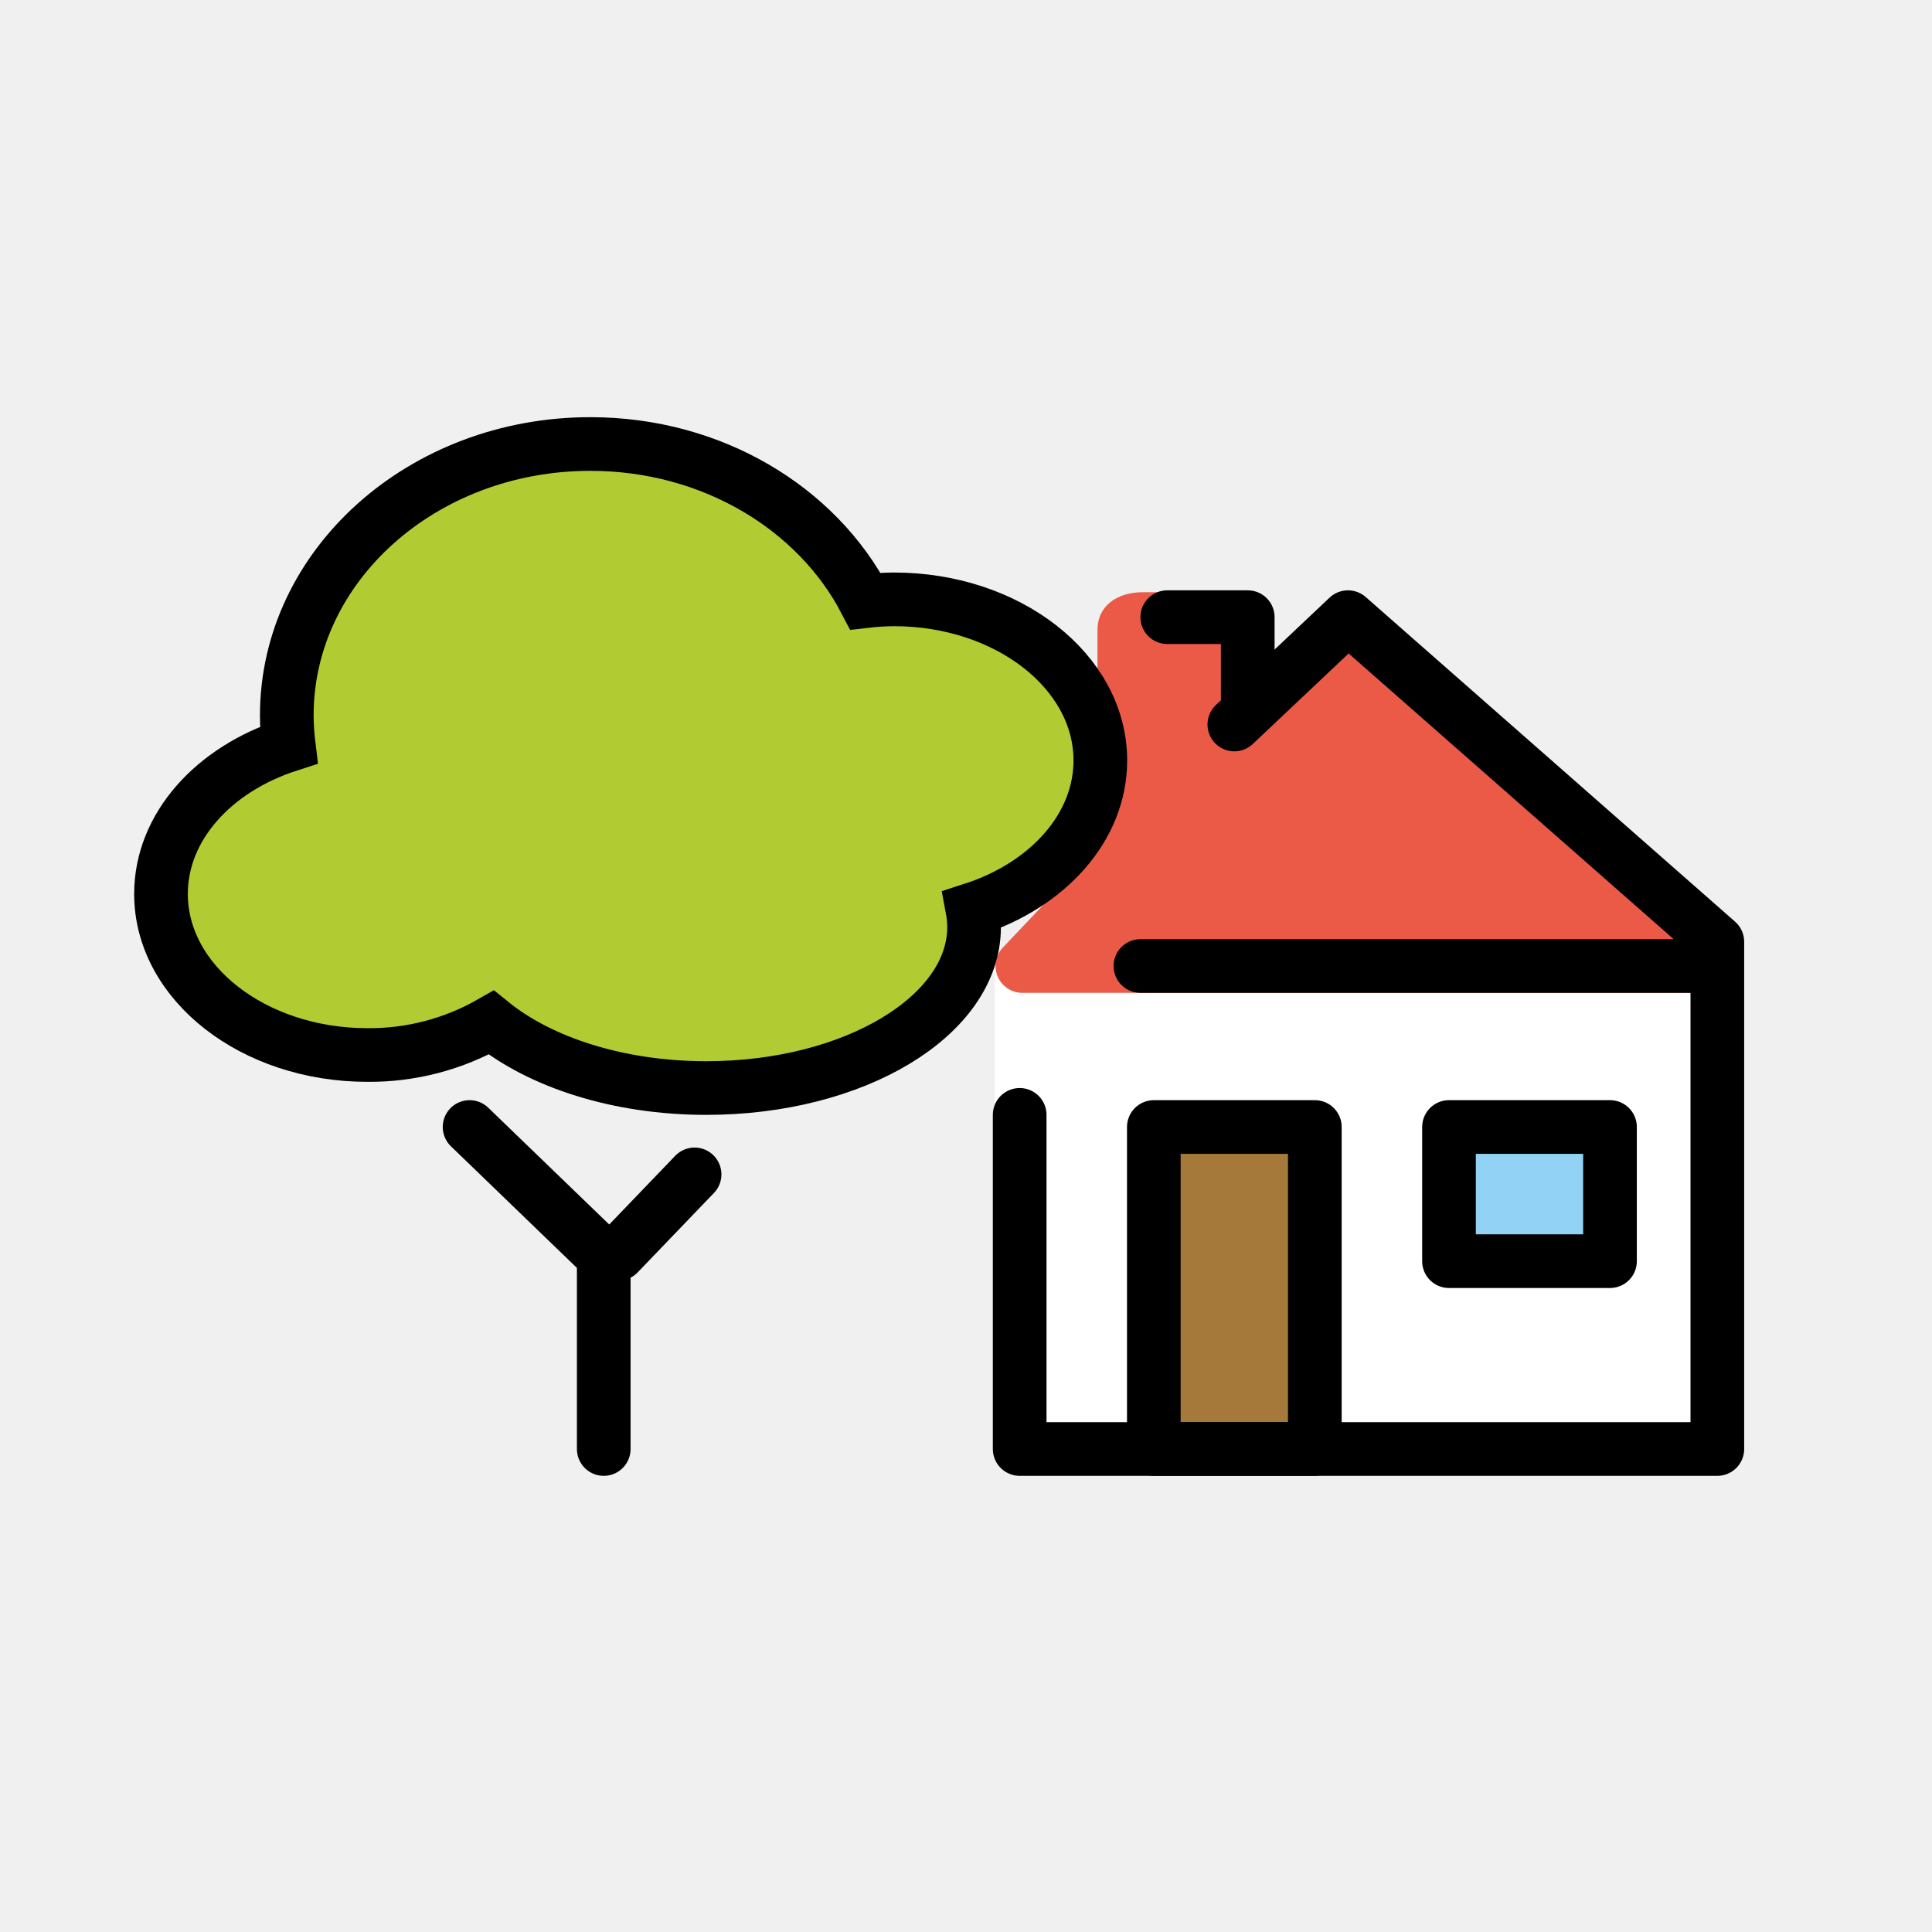
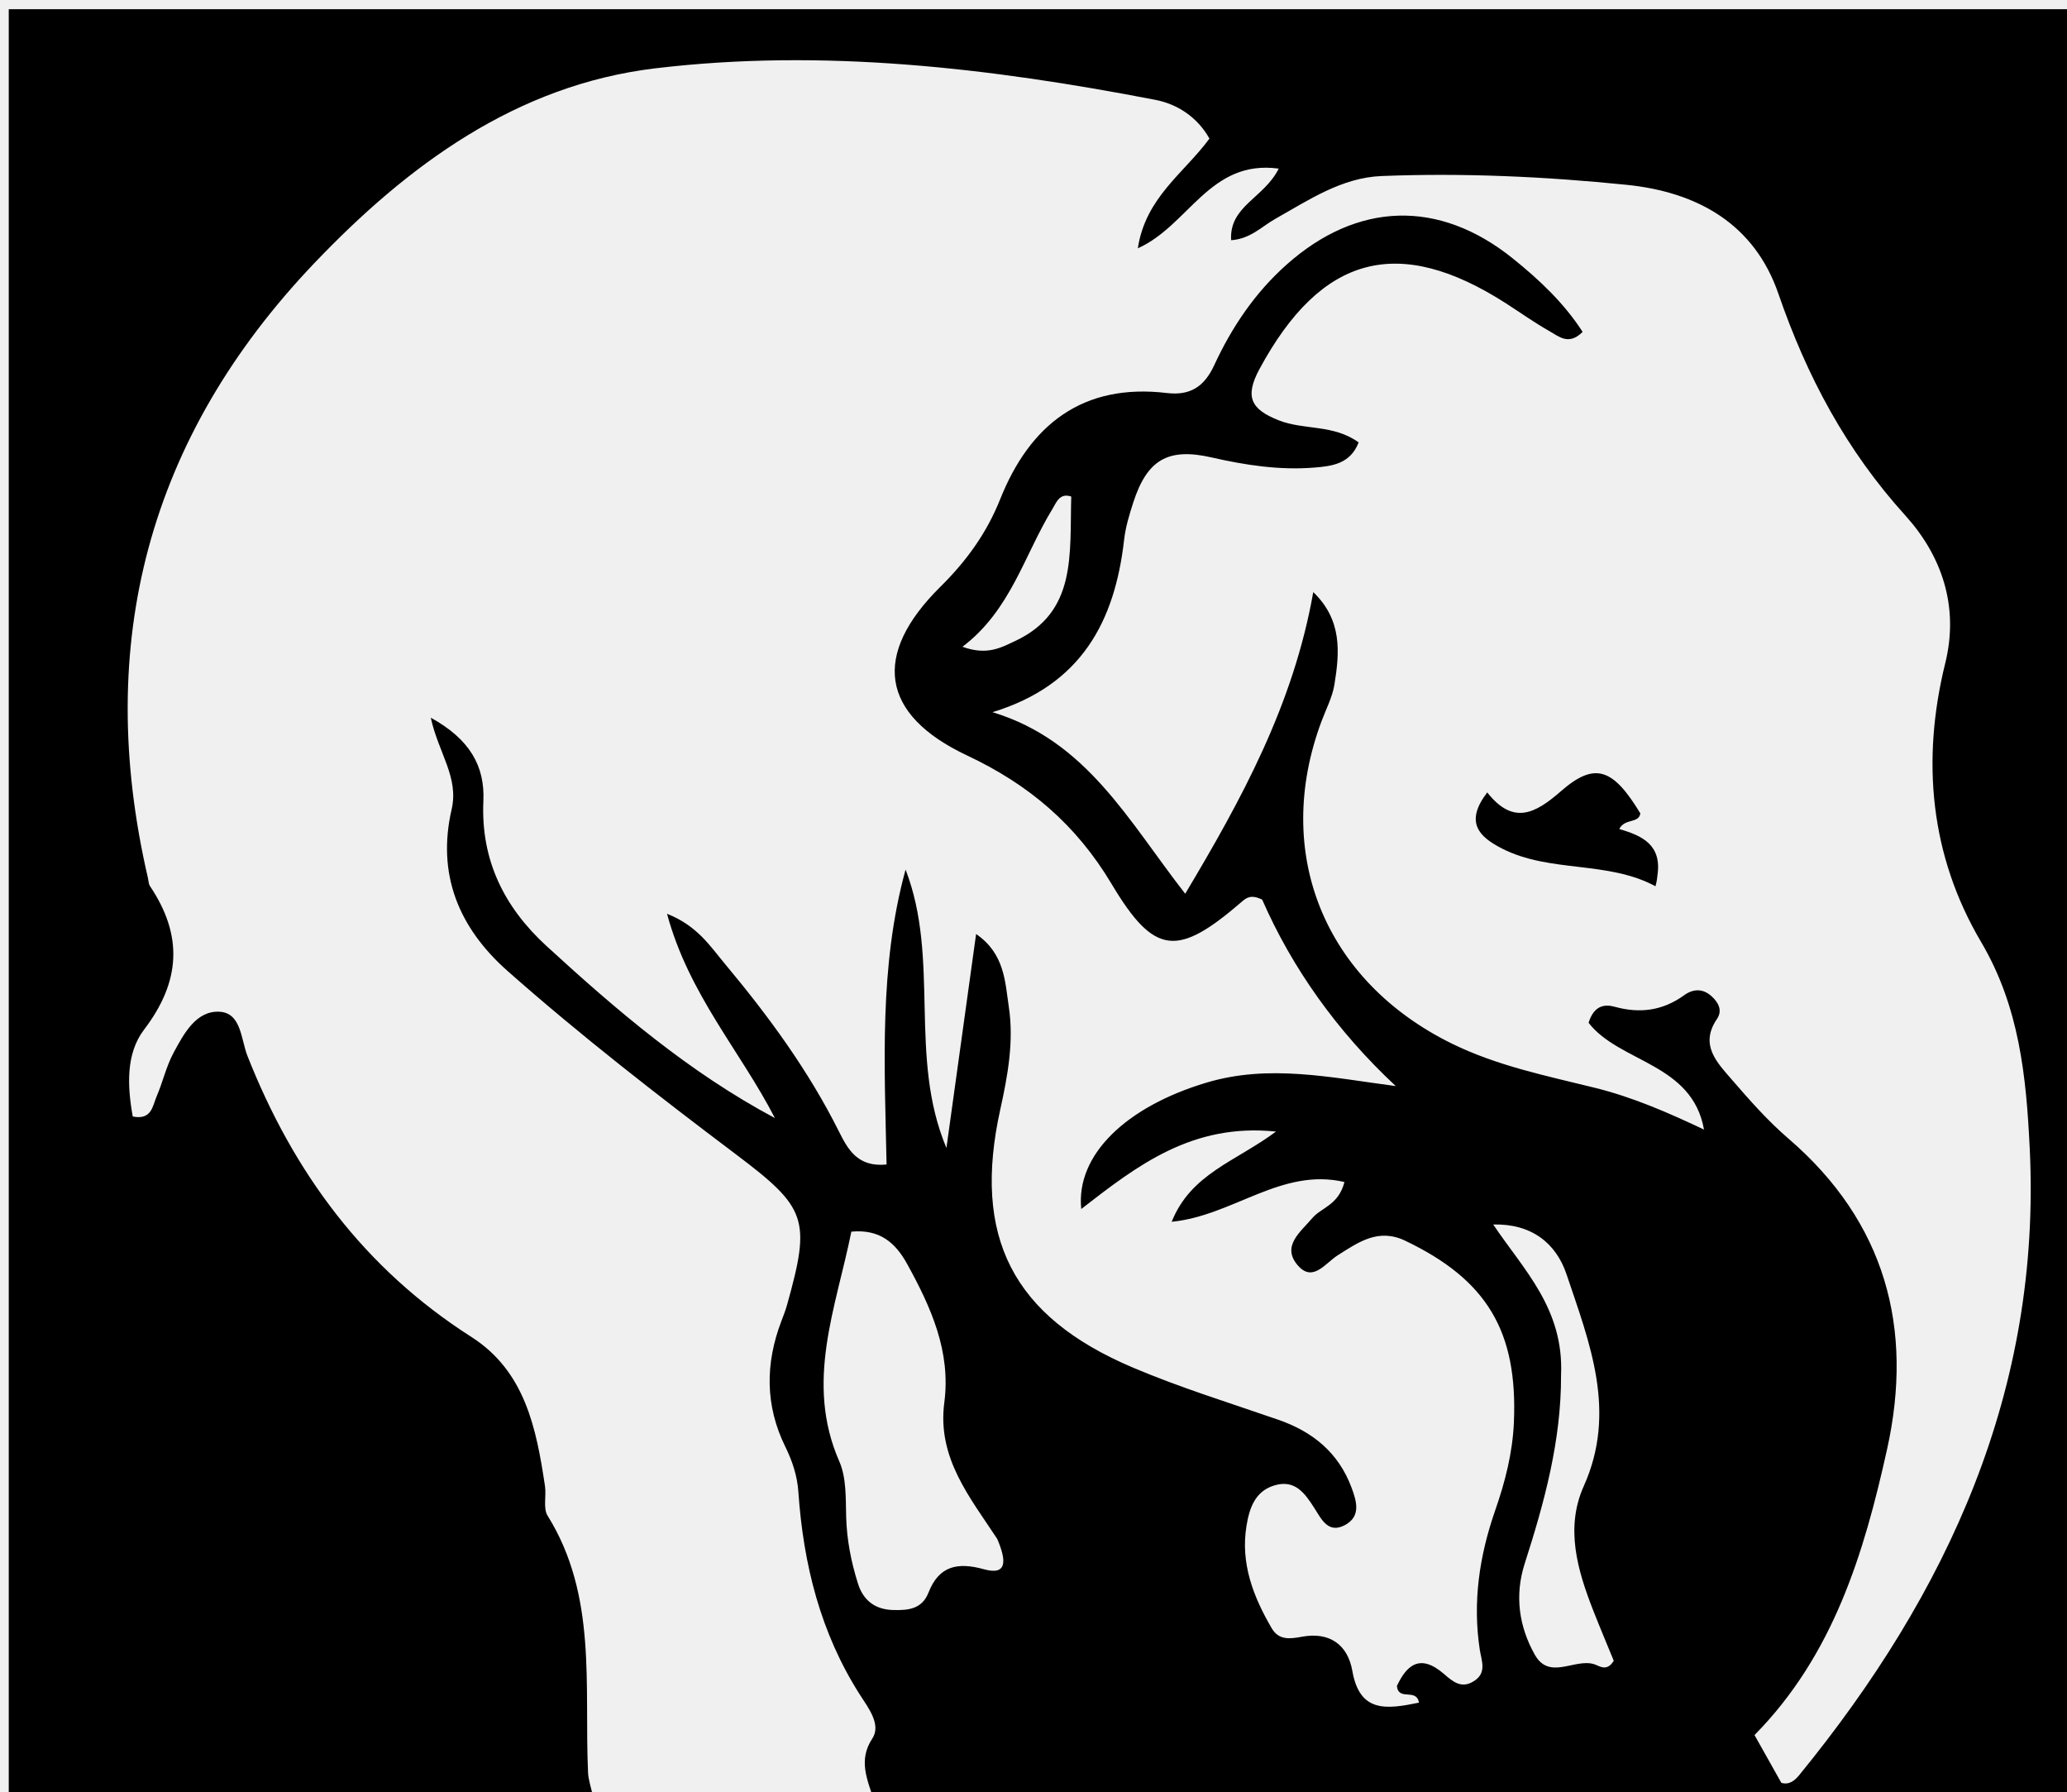
- <svg xmlns="http://www.w3.org/2000/svg" id="emoji" viewBox="0 0 72 72" version="1.1">
-   <g id="color">
-     <rect x="37.075" y="36.053" width="26.884" height="18.114" fill="#FFFFFF" />
-     <polygon fill="#EA5A47" stroke="#EA5A47" stroke-linecap="round" stroke-linejoin="round" stroke-miterlimit="10" stroke-width="2" points="50.235,23.2 38.1,36 63.5,36" />
-     <path fill="#EA5A47" d="M47.3,26l-6.4,6.059v-8.573c0-0.931,0.755-1.416,1.686-1.416h3.028 c0.931,0,1.686,0.485,1.686,1.416C47.3,23.486,47.3,26,47.3,26z" />
-     <rect x="43" y="42" width="6" height="12" fill="#A57939" />
-     <rect x="54" y="42" width="6" height="5" fill="#92D3F5" />
-     <path fill="#B1CC33" d="M41.006,28.339c0-3.312-3.445-6.003-7.694-6.003c-0.355,0.003-0.71,0.025-1.062,0.066 c-1.8-3.455-5.707-5.855-10.25-5.855c-6.248,0-11.312,4.529-11.312,10.114c0.001,0.369,0.025,0.738,0.07,1.104 C7.966,28.666,6,30.81,6,33.314c0,3.312,3.445,6.003,7.694,6.003c1.615,0.014,3.206-0.402,4.614-1.207 c1.818,1.477,4.726,2.438,8.015,2.438c5.511,0,9.978-2.688,9.978-6.003c-0.001-0.219-0.021-0.438-0.061-0.653 C39.036,32.99,41.006,30.845,41.006,28.339z" />
-   </g>
-   <g id="hair" />
-   <g id="skin" />
-   <g id="skin-shadow" />
-   <g id="line">
-     <polyline fill="none" stroke="#000000" stroke-linecap="round" stroke-linejoin="round" stroke-miterlimit="10" stroke-width="2" points="46,27 50.235,23 64,35.098 64,54 38,54 38,41.548" />
-     <rect x="43" y="42" width="6" height="12" fill="none" stroke="#000000" stroke-linecap="round" stroke-linejoin="round" stroke-miterlimit="10" stroke-width="2" />
-     <rect x="54" y="42" width="6" height="5" fill="none" stroke="#000000" stroke-linecap="round" stroke-linejoin="round" stroke-miterlimit="10" stroke-width="2" />
-     <polyline fill="none" stroke="#000000" stroke-linecap="round" stroke-linejoin="round" stroke-miterlimit="10" stroke-width="2" points="43.5,23 46.5,23 46.5,26" />
-     <path fill="none" stroke="#000000" stroke-miterlimit="10" stroke-width="2" d="M31.245,39.34" />
-     <polyline fill="none" stroke="#000000" stroke-linecap="round" stroke-linejoin="round" stroke-width="2" points="22.5,54 22.5,46.827 17.5,42" />
-     <line x1="23.041" x2="25.885" y1="46.727" y2="43.766" fill="none" stroke="#000000" stroke-linecap="round" stroke-linejoin="round" stroke-width="2" />
-     <path fill="none" stroke="#000000" stroke-linecap="round" stroke-miterlimit="10" stroke-width="2" d="M41.006,28.339 c0-3.312-3.445-6.003-7.694-6.003c-0.355,0.003-0.71,0.025-1.062,0.066c-1.8-3.455-5.707-5.855-10.25-5.855 c-6.248,0-11.312,4.529-11.312,10.114c0.001,0.369,0.025,0.738,0.07,1.104C7.966,28.666,6,30.81,6,33.314 c0,3.312,3.445,6.003,7.694,6.003c1.615,0.014,3.206-0.402,4.614-1.207c1.818,1.477,4.726,2.438,8.015,2.438 c5.511,0,9.978-2.688,9.978-6.003c-0.001-0.219-0.021-0.438-0.061-0.653 C39.036,32.99,41.006,30.845,41.006,28.339z" />
-     <line x1="63.5" x2="42.5" y1="36" y2="36" fill="none" stroke="#000000" stroke-linecap="round" stroke-linejoin="round" stroke-miterlimit="10" stroke-width="2" />
-   </g>
+ <svg xmlns="http://www.w3.org/2000/svg" version="1.1" id="Layer_1" x="0px" y="0px" width="100%" viewBox="0 0 240 208" enable-background="new 0 0 240 208" xml:space="preserve">
+   <path fill="#000000" opacity="1" stroke="none" d=" M101.469,209   C100.725,206.612 99.612,204.36 101.281,201.831   C102.344,200.22 100.833,198.28 99.876,196.788   C95.255,189.575 93.278,181.59 92.697,173.172   C92.568,171.302 91.99,169.595 91.175,167.933   C88.834,163.163 88.85,158.31 90.713,153.401   C90.95,152.778 91.197,152.156 91.376,151.516   C94.179,141.525 93.689,140.214 85.443,134.001   C76.394,127.183 67.444,120.24 58.944,112.73   C53.201,107.657 50.716,101.425 52.439,93.962   C53.3,90.231 50.91,87.417 50.017,83.317   C54.545,85.808 56.311,88.932 56.126,92.998   C55.814,99.857 58.546,105.318 63.447,109.814   C71.616,117.308 80.028,124.495 89.972,129.793   C85.981,122.031 79.968,115.434 77.449,106.081   C80.958,107.453 82.484,109.875 84.201,111.931   C89.23,117.949 93.857,124.258 97.387,131.31   C98.434,133.401 99.553,135.521 102.94,135.188   C102.711,123.722 102.053,112.203 105.147,100.952   C109.186,111.4 105.433,122.655 109.89,133.268   C111.016,125.151 112.142,117.035 113.336,108.43   C116.667,110.713 116.699,114.001 117.136,116.902   C117.735,120.884 117.016,124.841 116.146,128.78   C112.877,143.563 117.554,152.823 131.513,158.749   C137.02,161.087 142.77,162.858 148.433,164.821   C152.438,166.209 155.42,168.653 156.923,172.686   C157.517,174.28 158.07,176.067 156.101,177.077   C154.211,178.046 153.426,176.349 152.648,175.131   C151.518,173.363 150.374,171.688 147.911,172.458   C145.659,173.163 145.045,175.195 144.726,177.168   C144.027,181.492 145.518,185.36 147.656,189.017   C148.483,190.433 149.762,190.267 151.171,190.006   C154.357,189.418 156.483,190.908 157.022,193.978   C157.879,198.855 160.966,198.443 164.765,197.657   C164.42,195.912 162.409,197.532 162.191,195.732   C163.3,193.347 164.86,191.9 167.657,194.326   C168.723,195.251 169.709,196.084 171.164,195.142   C172.664,194.17 172.016,192.803 171.82,191.528   C170.967,185.96 171.777,180.589 173.617,175.31   C174.769,172.006 175.629,168.646 175.78,165.092   C176.225,154.555 172.657,148.569 163.158,144.033   C160.036,142.543 157.729,144.206 155.33,145.722   C153.883,146.636 152.437,148.917 150.688,146.898   C148.749,144.657 151.019,143.012 152.375,141.406   C153.414,140.175 155.407,139.927 156.104,137.22   C148.788,135.509 143.184,141.135 136.042,141.836   C138.301,136.225 143.449,134.865 148.156,131.362   C138.424,130.357 132.041,135.313 125.545,140.351   C124.893,134.091 130.727,128.483 140.08,125.683   C147.359,123.504 154.53,125.094 162.062,126.082   C155.241,119.727 150.025,112.375 146.552,104.437   C145.271,103.807 144.727,104.216 144.221,104.652   C136.76,111.086 134.077,111.008 129.077,102.635   C124.958,95.737 119.497,91.093 112.278,87.696   C102.186,82.946 101.251,75.968 109.178,68.131   C112.193,65.15 114.544,61.928 116.136,57.941   C119.583,49.309 125.708,44.456 135.489,45.625   C138.215,45.951 139.839,44.867 140.978,42.406   C143.022,37.991 145.708,33.992 149.386,30.72   C157.592,23.42 167.062,23.1 175.646,29.998   C178.719,32.467 181.603,35.179 183.757,38.528   C182.159,40.138 181.004,39.061 179.948,38.467   C178.211,37.489 176.58,36.323 174.901,35.243   C162.344,27.163 153.385,29.62 146.241,42.835   C144.481,46.093 145.268,47.527 148.476,48.796   C151.411,49.956 154.823,49.235 157.752,51.359   C156.785,53.851 154.68,54.119 152.558,54.285   C148.531,54.6 144.607,54 140.678,53.103   C135.595,51.942 133.195,53.389 131.593,58.305   C131.13,59.727 130.687,61.19 130.52,62.667   C129.44,72.169 125.539,79.532 115.239,82.677   C126.208,86.003 131.017,95.306 137.616,103.754   C144.207,92.72 150.184,81.772 152.483,68.737   C155.865,71.99 155.546,75.746 154.938,79.482   C154.701,80.935 153.974,82.311 153.448,83.715   C147.731,98.992 153.757,113.845 168.532,121.129   C173.829,123.74 179.549,124.887 185.195,126.285   C189.559,127.366 193.65,129.142 197.853,131.132   C196.474,123.399 188.051,123.378 184.451,118.735   C185.102,116.639 186.39,116.574 187.483,116.875   C190.419,117.684 193.062,117.33 195.54,115.539   C196.59,114.781 197.714,114.728 198.733,115.656   C199.535,116.386 200.028,117.3 199.351,118.3   C197.313,121.31 199.367,123.345 201.079,125.327   C203.144,127.719 205.261,130.119 207.65,132.172   C218.928,141.869 222.223,154.197 219.106,168.256   C216.435,180.309 212.877,192.132 203.716,201.422   C204.749,203.26 205.78,205.093 206.832,206.966   C207.745,207.244 208.399,206.697 208.924,206.053   C226.199,184.885 237.033,161.341 235.673,133.321   C235.268,124.991 234.483,116.9 230.024,109.349   C224.101,99.318 223.075,88.281 225.864,76.985   C227.505,70.339 225.412,64.462 221.222,59.835   C214.359,52.255 209.79,43.686 206.492,34.105   C203.709,26.021 197.131,22.294 188.86,21.455   C179.406,20.496 169.918,20.061 160.422,20.435   C155.779,20.618 151.952,23.225 148.036,25.43   C146.496,26.298 145.21,27.724 142.947,27.886   C142.71,23.903 146.757,23.023 148.473,19.575   C140.44,18.481 138.044,26.181 132.113,28.826   C133.014,22.902 137.484,20.103 140.429,16.089   C139.01,13.562 136.668,12.077 134.145,11.59   C114.952,7.887 95.558,5.599 76.072,7.934   C59.938,9.866 47.302,19.211 36.464,30.584   C17.26,50.738 10.863,74.687 17.173,101.908   C17.248,102.232 17.244,102.612 17.418,102.872   C21.265,108.602 20.992,113.934 16.727,119.531   C14.596,122.328 14.783,126.113 15.414,129.615   C17.626,130.052 17.709,128.386 18.184,127.285   C18.905,125.611 19.304,123.779 20.165,122.19   C21.351,120.001 22.768,117.317 25.474,117.451   C28.021,117.576 27.976,120.665 28.726,122.566   C34.068,136.111 42.302,147.271 54.724,155.199   C60.968,159.183 62.279,165.831 63.278,172.516   C63.449,173.664 63.043,175.089 63.586,175.962   C69.372,185.262 67.822,195.665 68.279,205.77   C68.316,206.588 68.592,207.396 68.879,208.604   C46.345,209 23.69,209 1.017,209   C1.017,139.713 1.017,70.427 1.017,1.07   C80.913,1.07 160.826,1.07 240.869,1.07   C240.869,70.211 240.869,139.422 240.869,209   C194.646,209 148.292,209 101.469,209  M115.79,178.654   C112.616,173.814 108.799,169.257 109.644,162.82   C110.422,156.902 108.106,151.776 105.343,146.757   C103.94,144.209 102.118,142.683 98.851,142.98   C97.065,151.846 93.424,160.464 97.456,169.666   C98.281,171.549 98.191,173.897 98.246,176.038   C98.316,178.733 98.824,181.323 99.625,183.858   C100.233,185.781 101.609,186.857 103.707,186.906   C105.443,186.948 107.05,186.822 107.811,184.877   C109.026,181.768 111.19,181.325 114.256,182.176   C117.009,182.94 116.839,181.112 115.79,178.654  M181.253,159.655   C181.282,167.223 179.32,174.4 177.031,181.525   C175.852,185.193 176.357,188.814 178.209,192.098   C179.896,195.091 182.813,192.508 185.075,193.188   C185.725,193.383 186.539,194.13 187.374,192.798   C186.63,190.98 185.795,189.008 185.013,187.015   C183.16,182.294 181.709,177.386 183.895,172.513   C187.775,163.866 184.57,155.901 181.891,147.936   C180.661,144.279 177.778,142.04 173.378,142.15   C176.899,147.407 181.604,151.898 181.253,159.655  M124.383,57.645   C123.037,57.179 122.661,58.326 122.196,59.086   C118.91,64.453 117.366,70.831 111.751,75.083   C114.621,76.12 116.221,75.182 117.856,74.421   C125.059,71.065 124.187,64.362 124.383,57.645  z" />
+   <path fill="#000000" opacity="1" stroke="none" d=" M192.444,101.639   C192.386,102.261 192.303,102.573 192.219,102.886   C186.65,99.882 179.976,101.363 174.374,98.494   C171.697,97.123 170.048,95.438 172.682,91.992   C175.716,95.834 178.272,94.44 181.244,91.846   C185.175,88.414 187.288,89.182 190.461,94.427   C190.275,95.634 188.644,94.966 188.017,96.243   C190.726,97.03 192.974,98.102 192.444,101.639  z" />
</svg>
